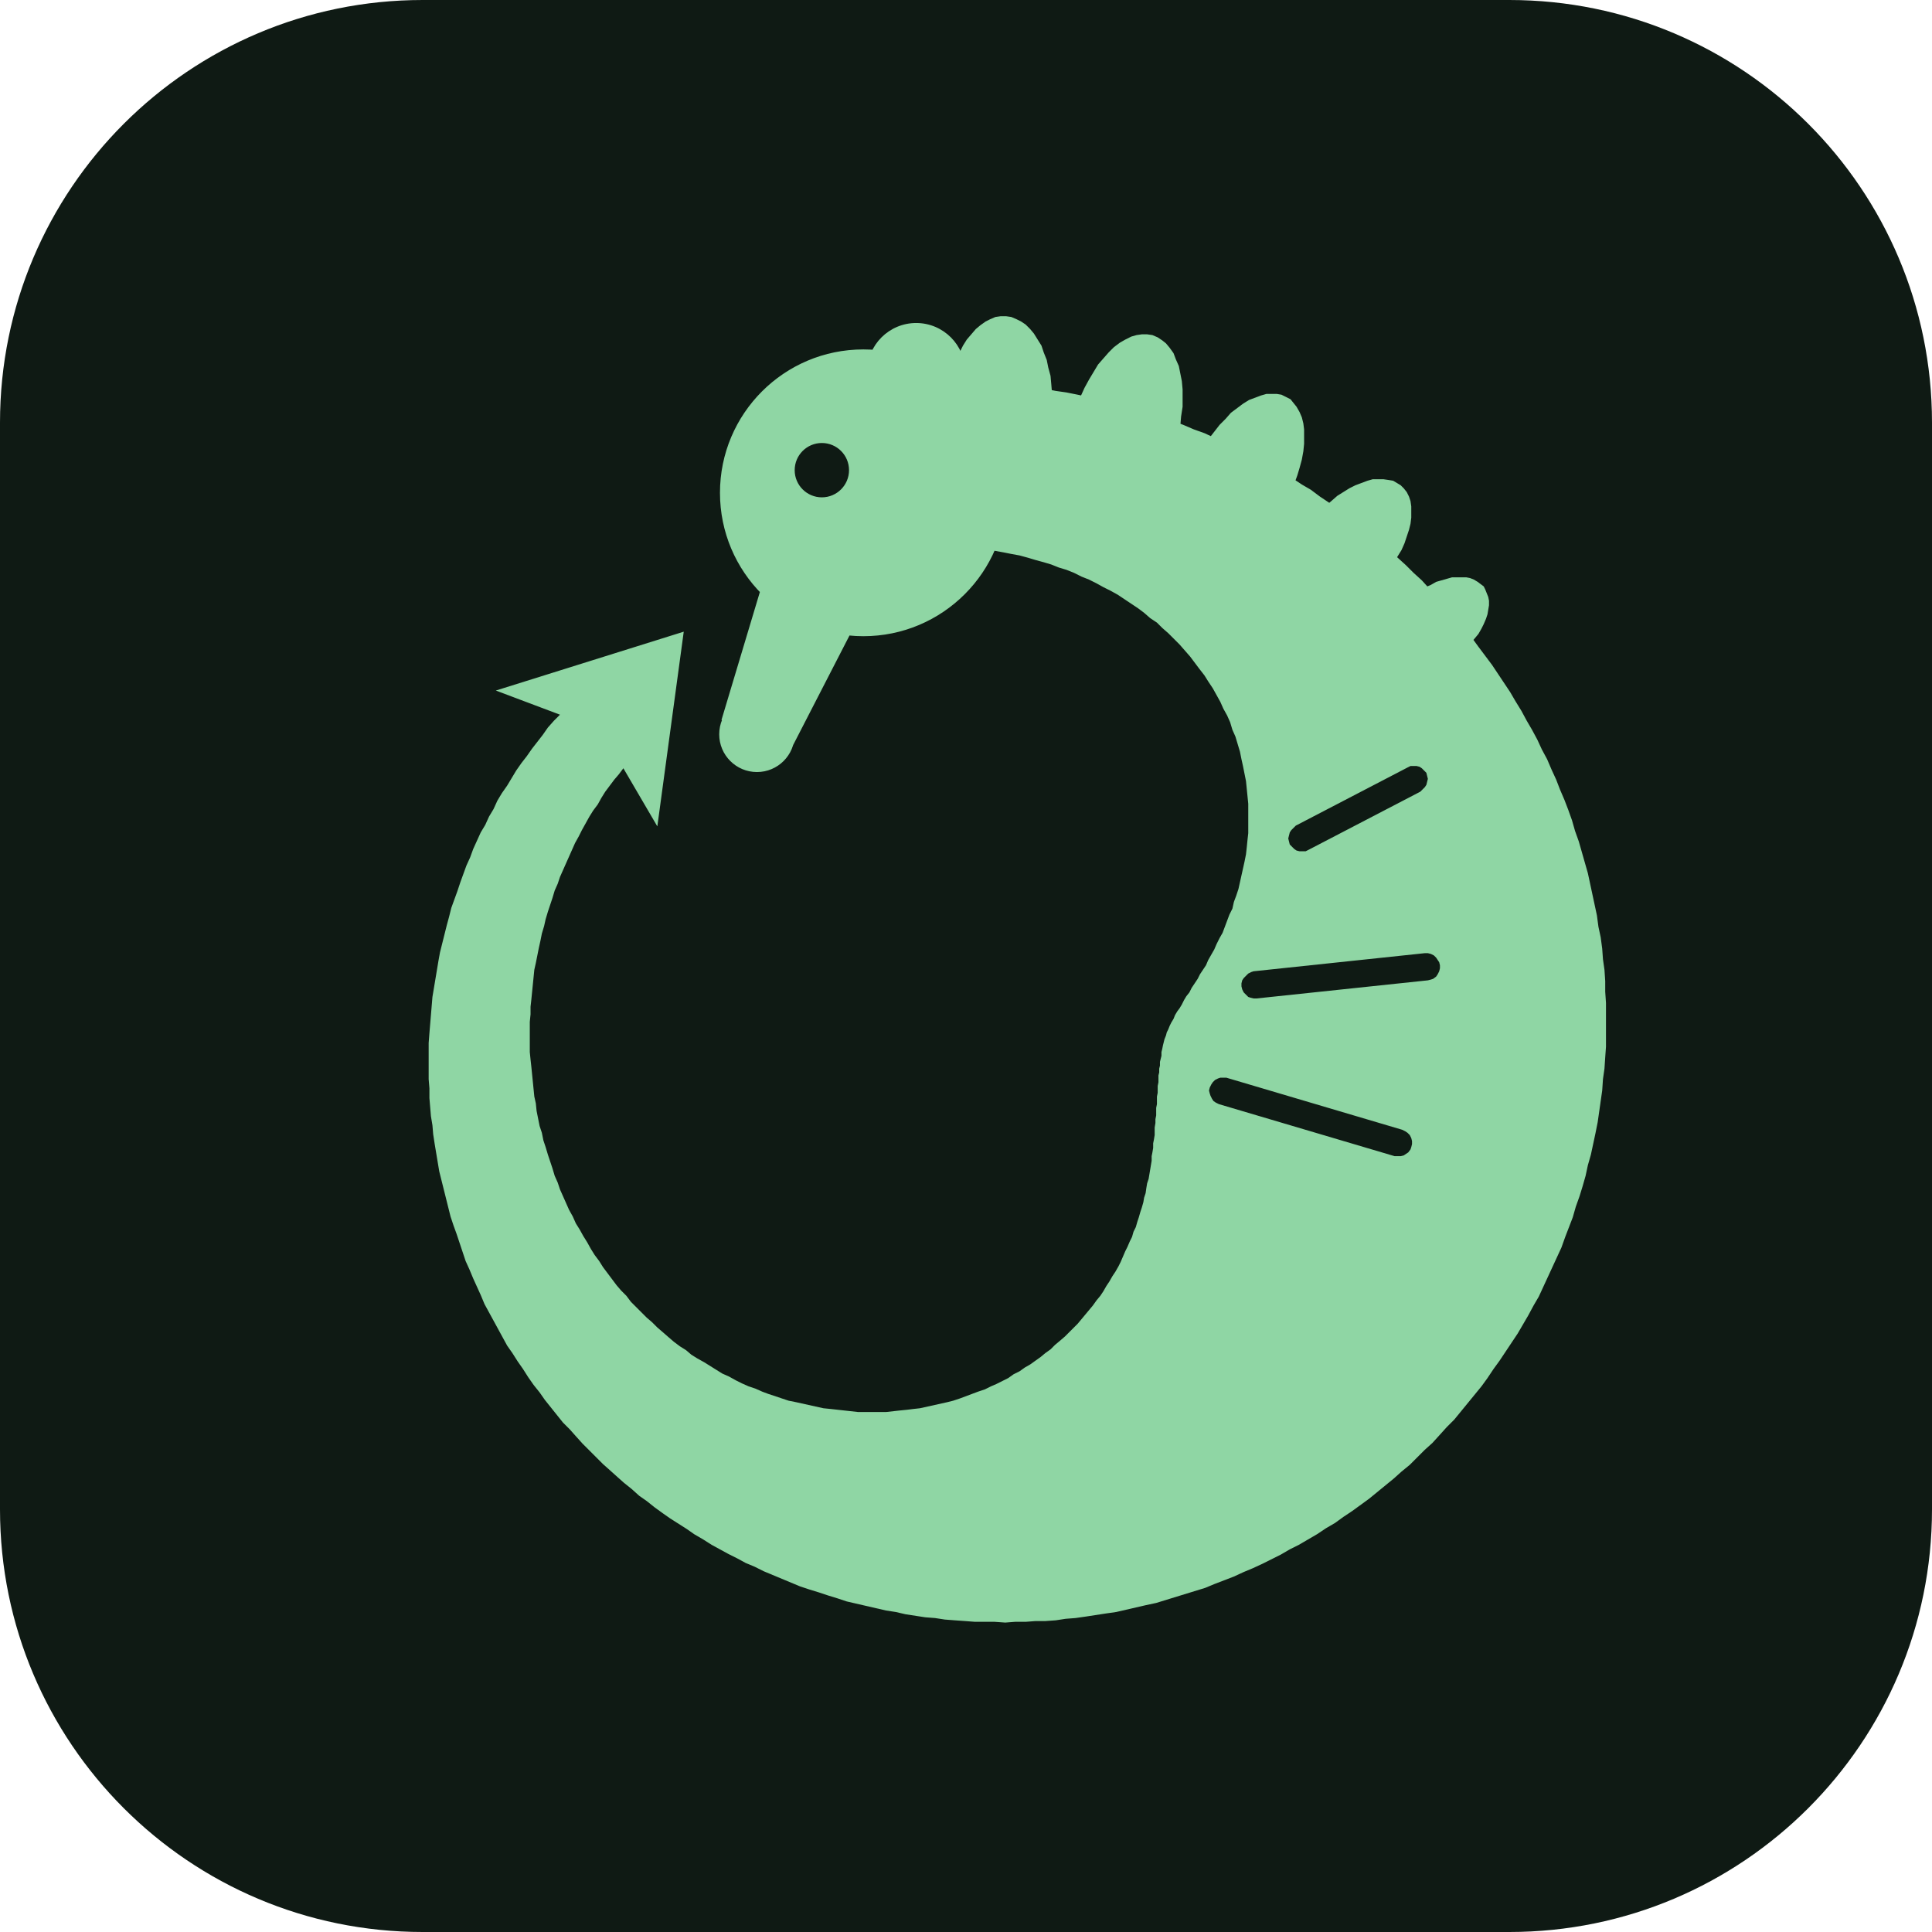
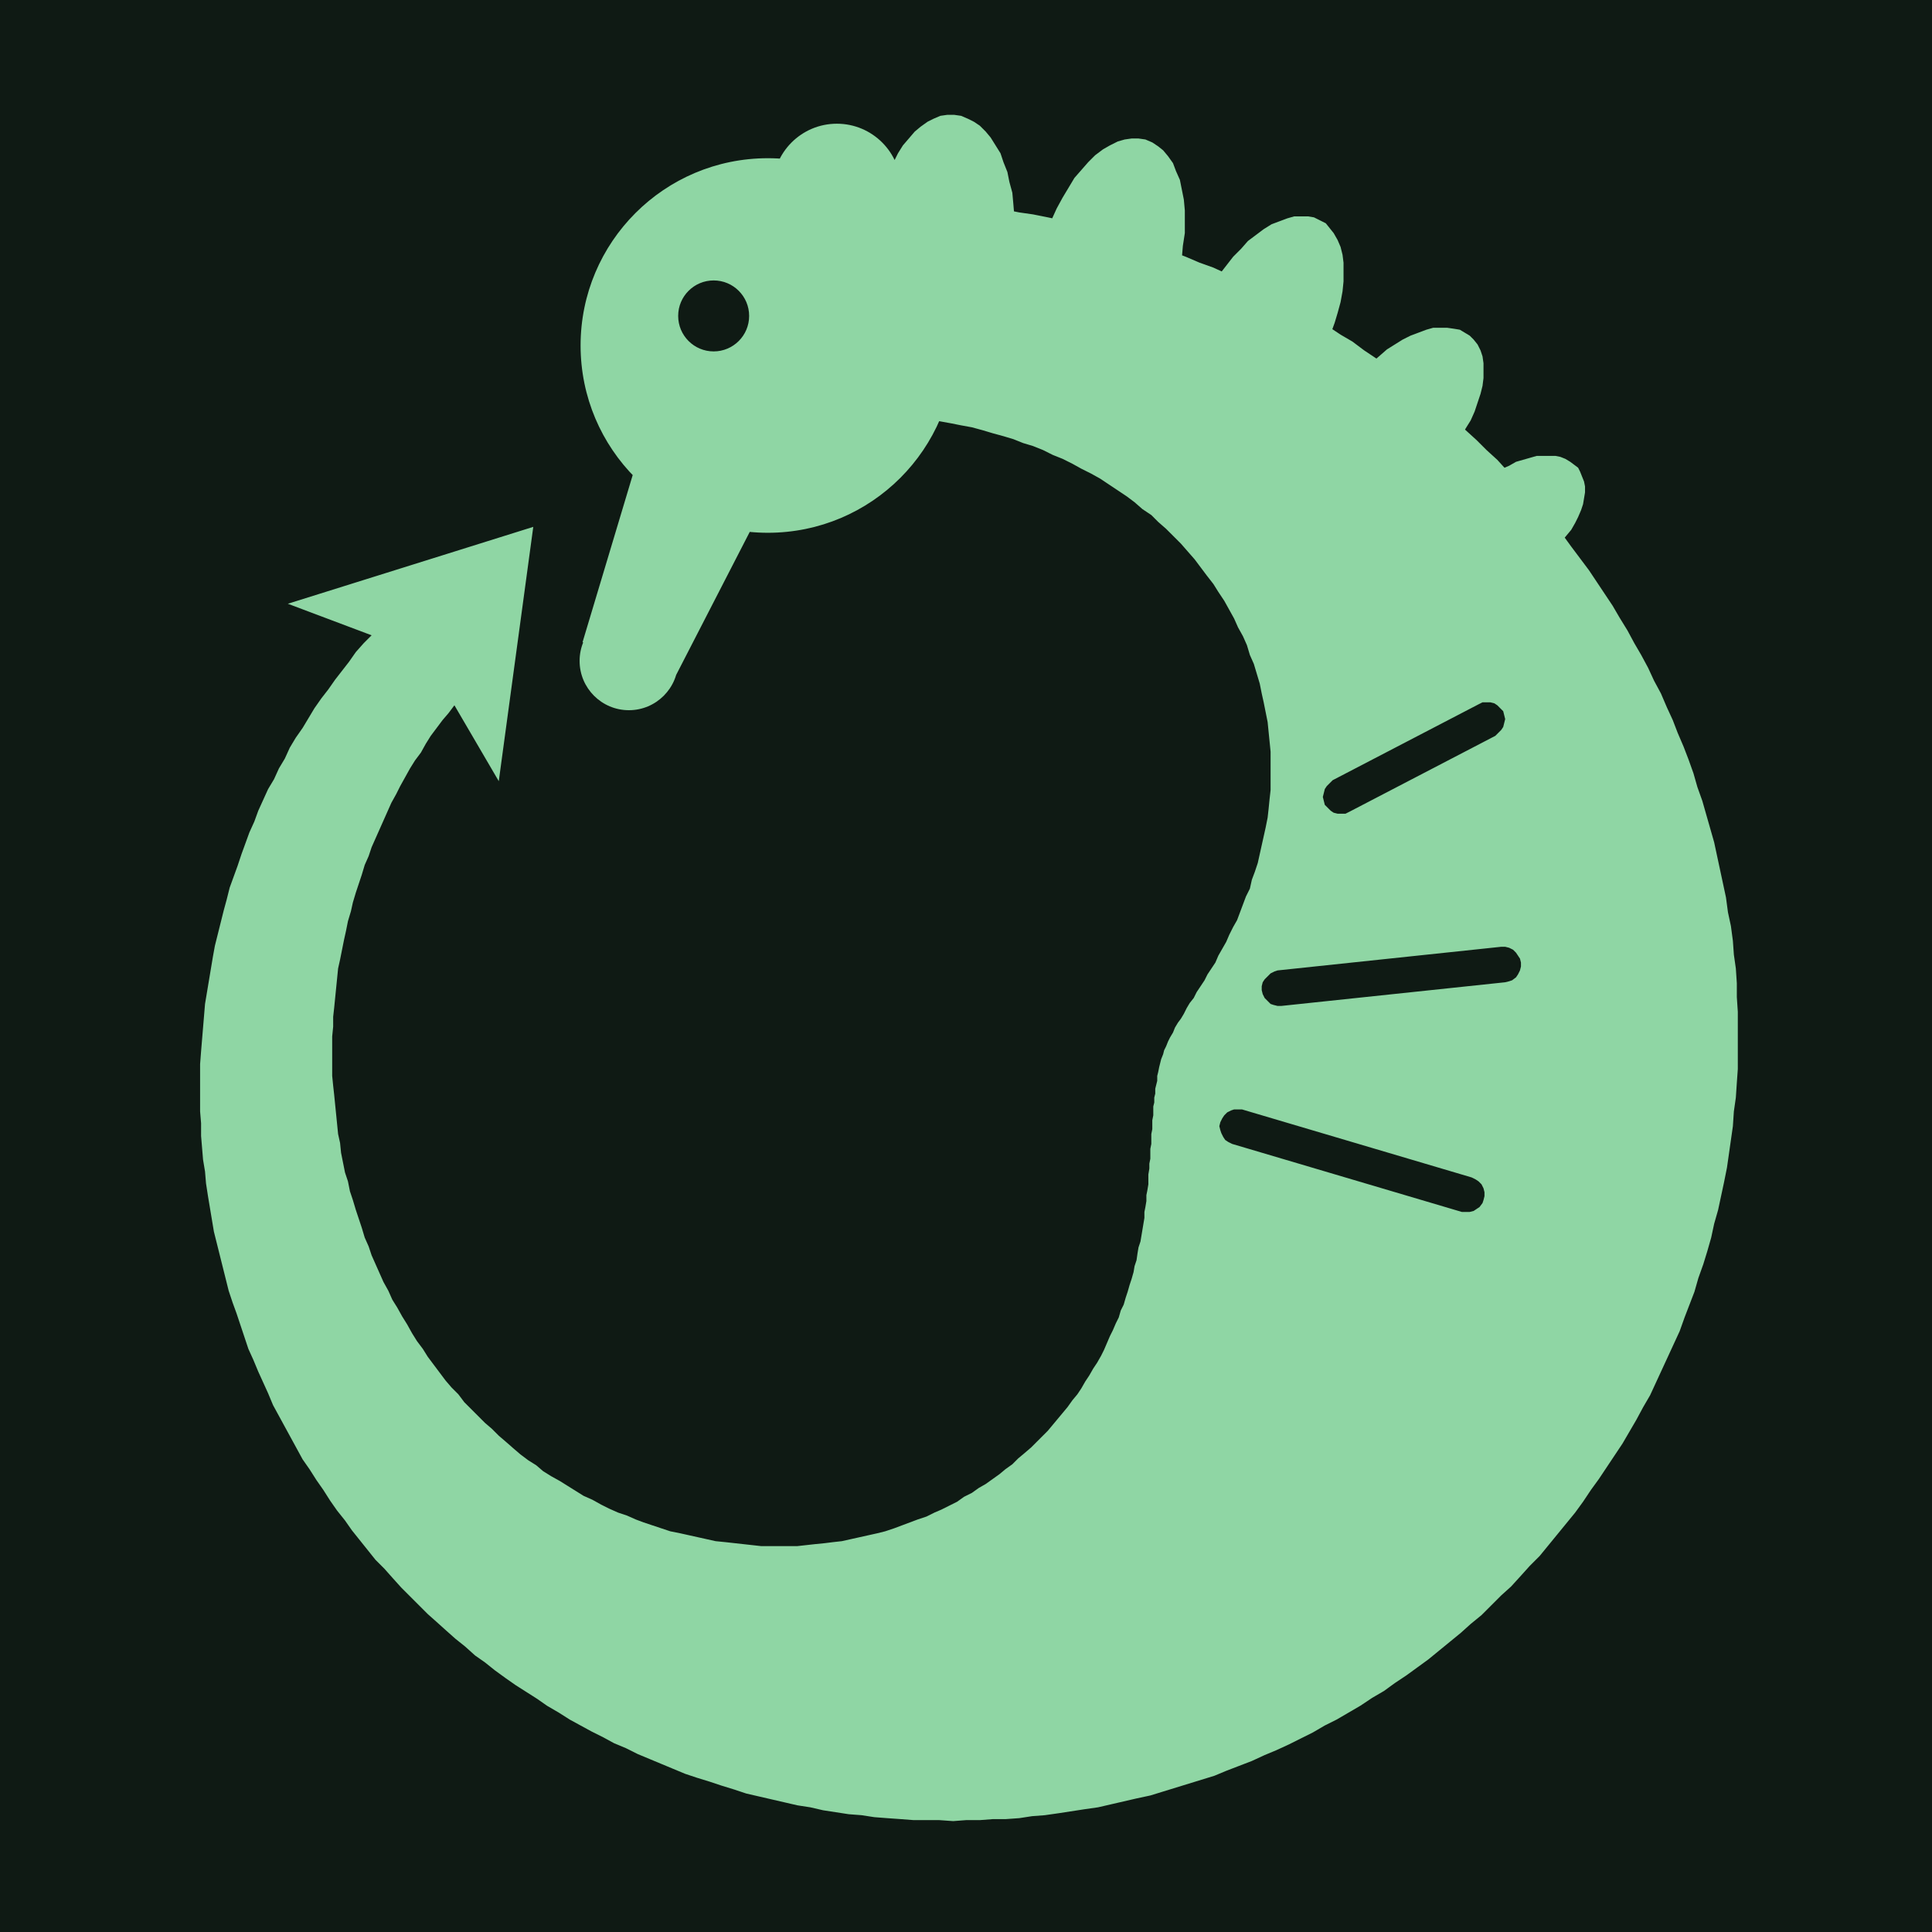
- <svg xmlns="http://www.w3.org/2000/svg" viewBox="0 0 256 256" width="256" height="256" role="img" aria-label="Rehorse">
+ <svg xmlns="http://www.w3.org/2000/svg" viewBox="36.5 30.25 196 196" width="196" height="196" role="img" aria-label="Rehorse">
  <rect width="256" height="256" rx="56" fill="#0F1A14" />
  <path fill="#8FD6A4" fill-rule="nonzero" d="M139.4,53.3 L139.4,52.1 L139.3,50.9 L139.2,49.8 L138.9,48.7 L138.7,47.7 L138.3,46.7 L138.0,45.8 L137.5,45.0 L137.0,44.2 L136.5,43.6 L135.9,43.0 L135.3,42.6 L134.7,42.3 L134.0,42.0 L133.3,41.9 L132.6,41.9 L131.9,42.0 L131.2,42.3 L130.6,42.6 L129.9,43.1 L129.3,43.6 L128.7,44.3 L128.1,45.0 L127.6,45.8 L127.1,46.8 L126.6,47.7 L126.3,48.8 L125.9,49.9 L125.7,51.0 L125.5,52.1 L125.4,53.3 L125.3,54.5 L125.3,55.7 L125.4,56.8 L125.5,57.9 L125.7,59.0 L126.0,60.0 L126.3,61.0 L126.7,61.9 L127.2,62.8 L127.7,63.5 L128.2,64.2 L128.8,64.7 L129.4,65.2 L130.0,65.5 L130.7,65.7 L131.4,65.8 L132.1,65.8 L132.8,65.7 L133.4,65.5 L134.1,65.1 L134.8,64.7 L135.4,64.1 L136.0,63.5 L136.6,62.7 L137.1,61.9 L137.6,61.0 L138.0,60.0 L138.4,59.0 L138.7,57.9 L139.0,56.8 L139.2,55.6 L139.3,54.4 Z M156.1,57.6 L156.4,56.4 L156.5,55.2 L156.7,53.9 L156.7,52.8 L156.7,51.6 L156.6,50.5 L156.4,49.5 L156.2,48.5 L155.8,47.6 L155.5,46.8 L155.0,46.1 L154.5,45.5 L154.0,45.1 L153.4,44.7 L152.7,44.4 L152.0,44.3 L151.3,44.3 L150.6,44.4 L149.9,44.6 L149.1,45.0 L148.4,45.4 L147.6,46.0 L146.9,46.7 L146.2,47.5 L145.5,48.3 L144.9,49.3 L144.3,50.3 L143.7,51.4 L143.2,52.5 L142.7,53.7 L142.3,54.9 L142.0,56.2 L141.8,57.4 L141.6,58.6 L141.5,59.8 L141.4,61.0 L141.4,62.2 L141.5,63.3 L141.7,64.3 L142.0,65.3 L142.3,66.2 L142.7,67.0 L143.1,67.7 L143.6,68.3 L144.2,68.7 L144.8,69.1 L145.4,69.4 L146.1,69.5 L146.8,69.5 L147.5,69.4 L148.2,69.2 L149.0,68.8 L149.7,68.4 L150.5,67.8 L151.2,67.1 L151.9,66.3 L152.6,65.5 L153.3,64.5 L153.9,63.5 L154.4,62.4 L154.9,61.3 L155.4,60.1 L155.8,58.9 Z M171.0,65.2 L171.5,64.1 L171.9,63.0 L172.2,62.0 L172.5,60.9 L172.7,59.8 L172.8,58.8 L172.8,57.9 L172.8,56.9 L172.7,56.1 L172.5,55.3 L172.2,54.6 L171.8,53.9 L171.4,53.4 L171.0,52.9 L170.4,52.6 L169.8,52.3 L169.2,52.2 L168.5,52.2 L167.8,52.2 L167.1,52.4 L166.3,52.7 L165.5,53.0 L164.7,53.5 L163.9,54.1 L163.1,54.7 L162.4,55.5 L161.6,56.3 L160.9,57.2 L160.2,58.1 L159.6,59.1 L159.0,60.1 L158.5,61.2 L158.0,62.2 L157.6,63.3 L157.3,64.4 L157.0,65.5 L156.9,66.5 L156.7,67.5 L156.7,68.5 L156.8,69.4 L156.9,70.3 L157.1,71.1 L157.3,71.8 L157.7,72.4 L158.1,73.0 L158.6,73.4 L159.1,73.8 L159.7,74.0 L160.3,74.1 L161.0,74.2 L161.7,74.1 L162.5,73.9 L163.2,73.7 L164.0,73.3 L164.8,72.8 L165.6,72.3 L166.4,71.6 L167.2,70.9 L167.9,70.1 L168.6,69.2 L169.3,68.2 L169.9,67.3 L170.5,66.2 Z M184.1,75.4 L184.7,74.6 L185.2,73.7 L185.7,72.9 L186.1,72.0 L186.4,71.1 L186.7,70.2 L186.9,69.4 L187.0,68.6 L187.0,67.8 L187.0,67.1 L186.9,66.4 L186.7,65.8 L186.4,65.2 L186.0,64.7 L185.6,64.3 L185.1,64.0 L184.6,63.7 L184.0,63.6 L183.3,63.5 L182.6,63.5 L181.9,63.5 L181.2,63.7 L180.4,64.0 L179.6,64.3 L178.8,64.7 L178.0,65.2 L177.2,65.7 L176.4,66.4 L175.7,67.0 L175.0,67.8 L174.3,68.5 L173.6,69.3 L173.0,70.2 L172.5,71.0 L172.0,71.9 L171.6,72.8 L171.3,73.7 L171.0,74.5 L170.9,75.4 L170.8,76.2 L170.7,76.9 L170.8,77.7 L170.9,78.4 L171.1,79.0 L171.4,79.5 L171.7,80.0 L172.1,80.4 L172.6,80.8 L173.2,81.0 L173.8,81.2 L174.4,81.3 L175.1,81.3 L175.8,81.2 L176.6,81.1 L177.4,80.8 L178.2,80.5 L179.0,80.1 L179.8,79.6 L180.6,79.0 L181.3,78.4 L182.1,77.7 L182.8,77.0 L183.5,76.2 Z M193.8,86.4 L194.4,85.8 L194.9,85.2 L195.4,84.6 L195.9,84.0 L196.3,83.3 L196.6,82.7 L196.9,82.0 L197.1,81.4 L197.2,80.8 L197.3,80.2 L197.3,79.6 L197.2,79.1 L197.0,78.6 L196.8,78.1 L196.6,77.7 L196.2,77.4 L195.8,77.1 L195.3,76.8 L194.8,76.6 L194.3,76.5 L193.7,76.5 L193.0,76.5 L192.4,76.5 L191.7,76.7 L191.0,76.9 L190.3,77.1 L189.6,77.5 L188.9,77.8 L188.2,78.3 L187.5,78.7 L186.8,79.2 L186.2,79.8 L185.6,80.4 L185.0,81.0 L184.5,81.6 L184.1,82.2 L183.7,82.9 L183.4,83.5 L183.1,84.2 L182.9,84.8 L182.8,85.4 L182.7,86.0 L182.7,86.6 L182.8,87.1 L182.9,87.6 L183.1,88.1 L183.4,88.5 L183.7,88.8 L184.2,89.1 L184.6,89.4 L185.1,89.6 L185.7,89.7 L186.3,89.7 L186.9,89.7 L187.6,89.6 L188.3,89.5 L189.0,89.3 L189.7,89.0 L190.4,88.7 L191.1,88.4 L191.8,87.9 L192.5,87.5 L193.1,87.0 Z M173.4,112.6 L173.0,112.8 L172.6,112.8 L172.2,112.8 L171.8,112.7 L171.5,112.5 L171.2,112.2 L170.9,111.9 L170.8,111.5 L170.7,111.1 L170.8,110.7 L170.9,110.3 L171.1,110.0 L171.4,109.7 L171.7,109.4 L186.5,101.7 L186.9,101.5 L187.3,101.5 L187.7,101.5 L188.1,101.6 L188.4,101.8 L188.7,102.1 L189.0,102.4 L189.1,102.8 L189.2,103.2 L189.1,103.6 L189.0,104.0 L188.8,104.3 L188.5,104.6 L188.2,104.9 Z M166.5,132.3 L166.1,132.3 L165.7,132.2 L165.4,132.1 L165.1,131.8 L164.8,131.5 L164.6,131.1 L164.5,130.7 L164.5,130.3 L164.6,129.9 L164.8,129.6 L165.1,129.3 L165.4,129.0 L165.8,128.8 L166.1,128.7 L188.8,126.3 L189.2,126.3 L189.6,126.4 L190.0,126.6 L190.3,126.9 L190.5,127.2 L190.7,127.5 L190.8,127.9 L190.8,128.3 L190.7,128.7 L190.5,129.1 L190.3,129.4 L189.9,129.7 L189.6,129.8 L189.2,129.9 Z M161.5,146.3 L161.1,146.1 L160.8,145.9 L160.6,145.6 L160.4,145.2 L160.3,144.9 L160.2,144.5 L160.3,144.1 L160.5,143.7 L160.7,143.4 L161.0,143.1 L161.4,142.9 L161.7,142.8 L162.1,142.8 L162.5,142.8 L185.8,149.7 L186.2,149.9 L186.5,150.1 L186.8,150.4 L187.0,150.8 L187.1,151.2 L187.1,151.6 L187.0,152.0 L186.9,152.3 L186.6,152.7 L186.3,152.9 L186.0,153.1 L185.6,153.2 L185.2,153.2 L184.8,153.2 Z M122.0,72.3 L123.1,72.3 L124.2,72.3 L125.3,72.3 L126.4,72.4 L127.5,72.5 L128.6,72.6 L129.7,72.7 L130.8,72.8 L131.9,73.0 L133.0,73.2 L134.0,73.4 L135.1,73.6 L136.2,73.9 L137.2,74.2 L138.3,74.5 L139.3,74.8 L140.3,75.2 L141.3,75.5 L142.3,75.9 L143.3,76.4 L144.3,76.8 L145.3,77.3 L146.2,77.8 L147.2,78.3 L148.1,78.8 L149.0,79.4 L149.9,80.0 L150.8,80.6 L151.6,81.2 L152.4,81.9 L153.3,82.5 L154.0,83.2 L154.8,83.9 L155.6,84.7 L156.3,85.4 L157.0,86.2 L157.7,87.0 L158.3,87.8 L158.9,88.6 L159.6,89.5 L160.1,90.3 L160.7,91.2 L161.2,92.1 L161.7,93.0 L162.1,93.9 L162.6,94.8 L163.0,95.7 L163.3,96.7 L163.7,97.6 L164.0,98.6 L164.3,99.6 L164.5,100.6 L164.7,101.5 L164.9,102.5 L165.1,103.5 L165.2,104.5 L165.3,105.5 L165.4,106.5 L165.4,107.4 L165.4,108.4 L165.4,109.4 L165.4,110.4 L165.3,111.3 L165.2,112.3 L165.1,113.2 L164.9,114.2 L164.7,115.1 L164.5,116.0 L164.3,116.9 L164.1,117.8 L163.8,118.7 L163.5,119.5 L163.3,120.4 L162.9,121.2 L162.6,122.0 L162.3,122.8 L162.0,123.6 L161.6,124.3 L161.2,125.1 L160.9,125.8 L160.5,126.5 L160.1,127.2 L159.8,127.9 L159.4,128.5 L159.0,129.1 L158.7,129.7 L158.3,130.3 L157.9,130.9 L157.6,131.5 L157.2,132.0 L156.9,132.5 L156.6,133.1 L156.3,133.6 L156.0,134.0 L155.7,134.5 L155.5,135.0 L155.2,135.5 L155.0,135.9 L154.8,136.4 L154.6,136.8 L154.5,137.2 L154.3,137.7 L154.2,138.1 L154.1,138.5 L154.0,139.0 L153.9,139.4 L153.9,139.9 L153.8,140.3 L153.7,140.7 L153.7,141.2 L153.6,141.6 L153.6,142.1 L153.5,142.5 L153.5,143.0 L153.5,143.4 L153.4,143.9 L153.4,144.4 L153.4,144.8 L153.3,145.3 L153.3,145.8 L153.3,146.3 L153.2,146.8 L153.2,147.3 L153.2,147.8 L153.1,148.3 L153.1,148.8 L153.0,149.4 L153.0,149.9 L153.0,150.4 L152.9,151.0 L152.8,151.5 L152.8,152.1 L152.7,152.7 L152.6,153.2 L152.6,153.8 L152.5,154.4 L152.4,155.0 L152.3,155.6 L152.2,156.2 L152.0,156.8 L151.9,157.4 L151.8,158.1 L151.6,158.7 L151.5,159.3 L151.3,160.0 L151.1,160.6 L150.9,161.3 L150.7,161.9 L150.5,162.6 L150.2,163.2 L150.0,163.9 L149.7,164.5 L149.4,165.2 L149.1,165.8 L148.8,166.5 L148.5,167.2 L148.2,167.8 L147.8,168.5 L147.4,169.1 L147.0,169.8 L146.6,170.4 L146.2,171.1 L145.8,171.7 L145.3,172.3 L144.8,173.0 L144.3,173.6 L143.8,174.2 L143.3,174.8 L142.8,175.4 L142.2,176.0 L141.6,176.6 L141.1,177.1 L140.4,177.7 L139.8,178.2 L139.2,178.8 L138.5,179.3 L137.9,179.8 L137.2,180.3 L136.5,180.8 L135.8,181.2 L135.1,181.7 L134.3,182.1 L133.6,182.6 L132.8,183.0 L132.0,183.4 L131.3,183.7 L130.5,184.1 L129.6,184.4 L128.8,184.7 L128.0,185.0 L127.2,185.3 L126.3,185.6 L125.5,185.8 L124.6,186.0 L123.7,186.2 L122.8,186.4 L121.9,186.6 L121.0,186.7 L120.2,186.8 L119.2,186.9 L118.3,187.0 L117.4,187.1 L116.5,187.1 L115.6,187.1 L114.7,187.1 L113.7,187.1 L112.8,187.0 L111.9,186.9 L111.0,186.8 L110.1,186.7 L109.1,186.6 L108.2,186.4 L107.3,186.2 L106.4,186.0 L105.5,185.8 L104.5,185.6 L103.6,185.3 L102.7,185.0 L101.8,184.7 L101.0,184.4 L100.1,184.0 L99.2,183.7 L98.3,183.3 L97.5,182.9 L96.6,182.4 L95.7,182.0 L94.9,181.5 L94.1,181.0 L93.3,180.5 L92.4,180.0 L91.6,179.5 L90.9,178.9 L90.1,178.4 L89.3,177.8 L88.6,177.2 L87.8,176.5 L87.1,175.9 L86.4,175.2 L85.7,174.6 L85.0,173.9 L84.3,173.2 L83.6,172.5 L83.0,171.7 L82.3,171.0 L81.7,170.3 L81.1,169.5 L80.5,168.7 L79.9,167.9 L79.4,167.1 L78.8,166.3 L78.3,165.5 L77.8,164.6 L77.3,163.8 L76.8,162.9 L76.3,162.1 L75.9,161.2 L75.4,160.3 L75.0,159.4 L74.6,158.5 L74.2,157.6 L73.9,156.7 L73.5,155.8 L73.2,154.8 L72.9,153.9 L72.6,153.0 L72.3,152.0 L72.0,151.1 L71.8,150.1 L71.5,149.2 L71.3,148.2 L71.1,147.2 L71.0,146.2 L70.8,145.3 L70.7,144.3 L70.6,143.3 L70.5,142.3 L70.4,141.3 L70.3,140.4 L70.2,139.4 L70.2,138.4 L70.2,137.4 L70.2,136.4 L70.2,135.4 L70.3,134.4 L70.3,133.4 L70.4,132.5 L70.5,131.5 L70.6,130.5 L70.7,129.5 L70.8,128.5 L71.0,127.6 L71.2,126.6 L71.4,125.6 L71.6,124.7 L71.8,123.7 L72.1,122.7 L72.3,121.8 L72.6,120.8 L72.9,119.9 L73.2,119.0 L73.5,118.0 L73.9,117.1 L74.2,116.2 L74.6,115.3 L75.0,114.4 L75.4,113.5 L75.8,112.6 L76.2,111.7 L76.7,110.8 L77.1,110.0 L77.6,109.1 L78.1,108.2 L78.6,107.4 L79.2,106.6 L79.7,105.7 L80.2,104.9 L80.8,104.1 L81.4,103.3 L82.0,102.6 L82.6,101.8 L87.1,109.5 L90.6,83.7 L65.7,91.5 L74.2,94.7 L73.4,95.5 L72.6,96.4 L71.9,97.4 L71.2,98.3 L70.5,99.2 L69.8,100.2 L69.1,101.1 L68.4,102.1 L67.8,103.1 L67.2,104.1 L66.5,105.1 L65.9,106.1 L65.4,107.2 L64.8,108.2 L64.3,109.3 L63.7,110.3 L63.2,111.4 L62.7,112.5 L62.3,113.6 L61.8,114.7 L61.4,115.8 L61.0,116.9 L60.6,118.1 L60.2,119.2 L59.8,120.3 L59.5,121.5 L59.2,122.6 L58.9,123.8 L58.6,125.0 L58.3,126.2 L58.1,127.3 L57.9,128.5 L57.7,129.7 L57.5,130.9 L57.3,132.1 L57.2,133.3 L57.1,134.5 L57.0,135.7 L56.9,136.9 L56.8,138.2 L56.8,139.4 L56.8,140.6 L56.8,141.8 L56.8,143.0 L56.9,144.2 L56.9,145.5 L57.0,146.7 L57.1,147.9 L57.3,149.1 L57.4,150.3 L57.6,151.6 L57.8,152.8 L58.0,154.0 L58.2,155.2 L58.5,156.4 L58.8,157.6 L59.1,158.8 L59.4,160.0 L59.7,161.2 L60.1,162.4 L60.5,163.5 L60.9,164.7 L61.3,165.9 L61.7,167.1 L62.2,168.2 L62.7,169.4 L63.2,170.5 L63.7,171.6 L64.2,172.8 L64.8,173.9 L65.4,175.0 L66.0,176.1 L66.6,177.2 L67.2,178.3 L67.9,179.3 L68.6,180.4 L69.3,181.4 L70.0,182.5 L70.7,183.5 L71.5,184.5 L72.2,185.5 L73.0,186.5 L73.8,187.5 L74.6,188.5 L75.5,189.4 L76.3,190.3 L77.2,191.3 L78.1,192.2 L79.0,193.1 L79.9,194.0 L80.8,194.8 L81.8,195.7 L82.7,196.5 L83.7,197.3 L84.7,198.2 L85.7,198.9 L86.7,199.7 L87.8,200.5 L88.8,201.2 L89.9,201.9 L91.0,202.6 L92.0,203.3 L93.2,204.0 L94.3,204.7 L95.4,205.3 L96.5,205.9 L97.7,206.5 L98.8,207.1 L100.0,207.6 L101.2,208.2 L102.4,208.7 L103.6,209.2 L104.8,209.7 L106.0,210.2 L107.2,210.6 L108.5,211.0 L109.7,211.4 L111.0,211.8 L112.2,212.2 L113.5,212.5 L114.8,212.8 L116.1,213.1 L117.4,213.4 L118.7,213.6 L120.0,213.9 L121.3,214.1 L122.6,214.3 L123.9,214.4 L125.2,214.6 L126.5,214.7 L127.9,214.8 L129.2,214.9 L130.5,214.9 L131.8,214.9 L133.2,215.0 L134.5,214.9 L135.9,214.9 L137.2,214.8 L138.5,214.8 L139.9,214.7 L141.2,214.5 L142.5,214.4 L143.9,214.2 L145.2,214.0 L146.5,213.8 L147.9,213.6 L149.2,213.3 L150.5,213.0 L151.8,212.7 L153.2,212.4 L154.5,212.0 L155.8,211.6 L157.1,211.2 L158.4,210.8 L159.7,210.4 L160.9,209.9 L162.2,209.4 L163.5,208.9 L164.8,208.3 L166.0,207.8 L167.3,207.2 L168.5,206.6 L169.7,206.0 L170.9,205.3 L172.1,204.7 L173.3,204.0 L174.5,203.3 L175.7,202.5 L176.9,201.8 L178.0,201.0 L179.2,200.2 L180.3,199.4 L181.4,198.6 L182.5,197.7 L183.6,196.8 L184.7,195.9 L185.7,195.0 L186.8,194.1 L187.8,193.1 L188.8,192.1 L189.8,191.2 L190.8,190.1 L191.7,189.1 L192.7,188.1 L193.6,187.0 L194.5,185.9 L195.4,184.8 L196.3,183.7 L197.1,182.6 L197.9,181.4 L198.7,180.3 L199.5,179.1 L200.3,177.9 L201.1,176.7 L201.8,175.5 L202.5,174.3 L203.2,173.0 L203.9,171.8 L204.5,170.5 L205.1,169.2 L205.7,167.9 L206.3,166.6 L206.9,165.3 L207.4,163.9 L207.9,162.6 L208.4,161.3 L208.8,159.9 L209.3,158.5 L209.7,157.2 L210.1,155.8 L210.4,154.4 L210.8,153.0 L211.1,151.6 L211.4,150.2 L211.7,148.7 L211.9,147.3 L212.1,145.9 L212.3,144.5 L212.4,143.0 L212.6,141.6 L212.7,140.1 L212.8,138.7 L212.8,137.2 L212.8,135.8 L212.8,134.3 L212.8,132.9 L212.7,131.4 L212.7,130.0 L212.6,128.5 L212.4,127.1 L212.3,125.7 L212.1,124.2 L211.8,122.8 L211.6,121.3 L211.3,119.9 L211.0,118.5 L210.7,117.1 L210.4,115.7 L210.0,114.3 L209.6,112.9 L209.2,111.5 L208.7,110.1 L208.3,108.7 L207.8,107.3 L207.3,106.0 L206.7,104.6 L206.2,103.3 L205.6,102.0 L205.0,100.6 L204.3,99.3 L203.7,98.0 L203.0,96.7 L202.3,95.5 L201.6,94.2 L200.8,92.9 L200.1,91.7 L199.3,90.5 L198.5,89.3 L197.7,88.1 L196.8,86.9 L195.9,85.7 L195.1,84.6 L194.2,83.4 L193.2,82.3 L192.3,81.2 L191.3,80.1 L190.4,79.0 L189.4,78.0 L188.4,76.9 L187.3,75.9 L186.3,74.9 L185.2,73.9 L184.1,72.9 L183.0,71.9 L181.9,71.0 L180.8,70.1 L179.7,69.2 L178.5,68.3 L177.3,67.4 L176.1,66.6 L174.9,65.8 L173.7,64.9 L172.5,64.2 L171.3,63.4 L170.0,62.6 L168.7,61.9 L167.5,61.2 L166.2,60.5 L164.9,59.9 L163.6,59.2 L162.2,58.6 L160.9,58.0 L159.6,57.4 L158.2,56.9 L156.8,56.3 L155.5,55.8 L154.1,55.3 L152.7,54.9 L151.3,54.4 L149.9,54.0 L148.5,53.6 L147.1,53.3 L145.6,52.9 L144.2,52.6 L142.8,52.3 L141.3,52.0 L139.9,51.8 L138.4,51.5 L137.0,51.3 L135.5,51.2 L134.0,51.0 L132.6,50.9 L131.1,50.8 L129.6,50.7 L128.2,50.6 L126.7,50.6 L125.2,50.6 L123.7,50.6 L122.3,50.7 L120.8,50.8 Z M95.4,65.3 A19.0,19.0 0 1 0 133.4,65.3 A19.0,19.0 0 1 0 95.4,65.3 Z M103.4,69.4 L95.6,95.4 L104.9,99.1 L117.3,75.0 Z M95.3,97.3 A5.0,5.0 0 1 0 105.3,97.3 A5.0,5.0 0 1 0 95.3,97.3 Z M114.9,49.3 A6.5,6.5 0 1 0 127.9,49.3 A6.5,6.5 0 1 0 114.9,49.3 Z M105.3,62.3 A3.6,3.6 0 1 1 112.5,62.3 A3.6,3.6 0 1 1 105.3,62.3 Z" />
</svg>
